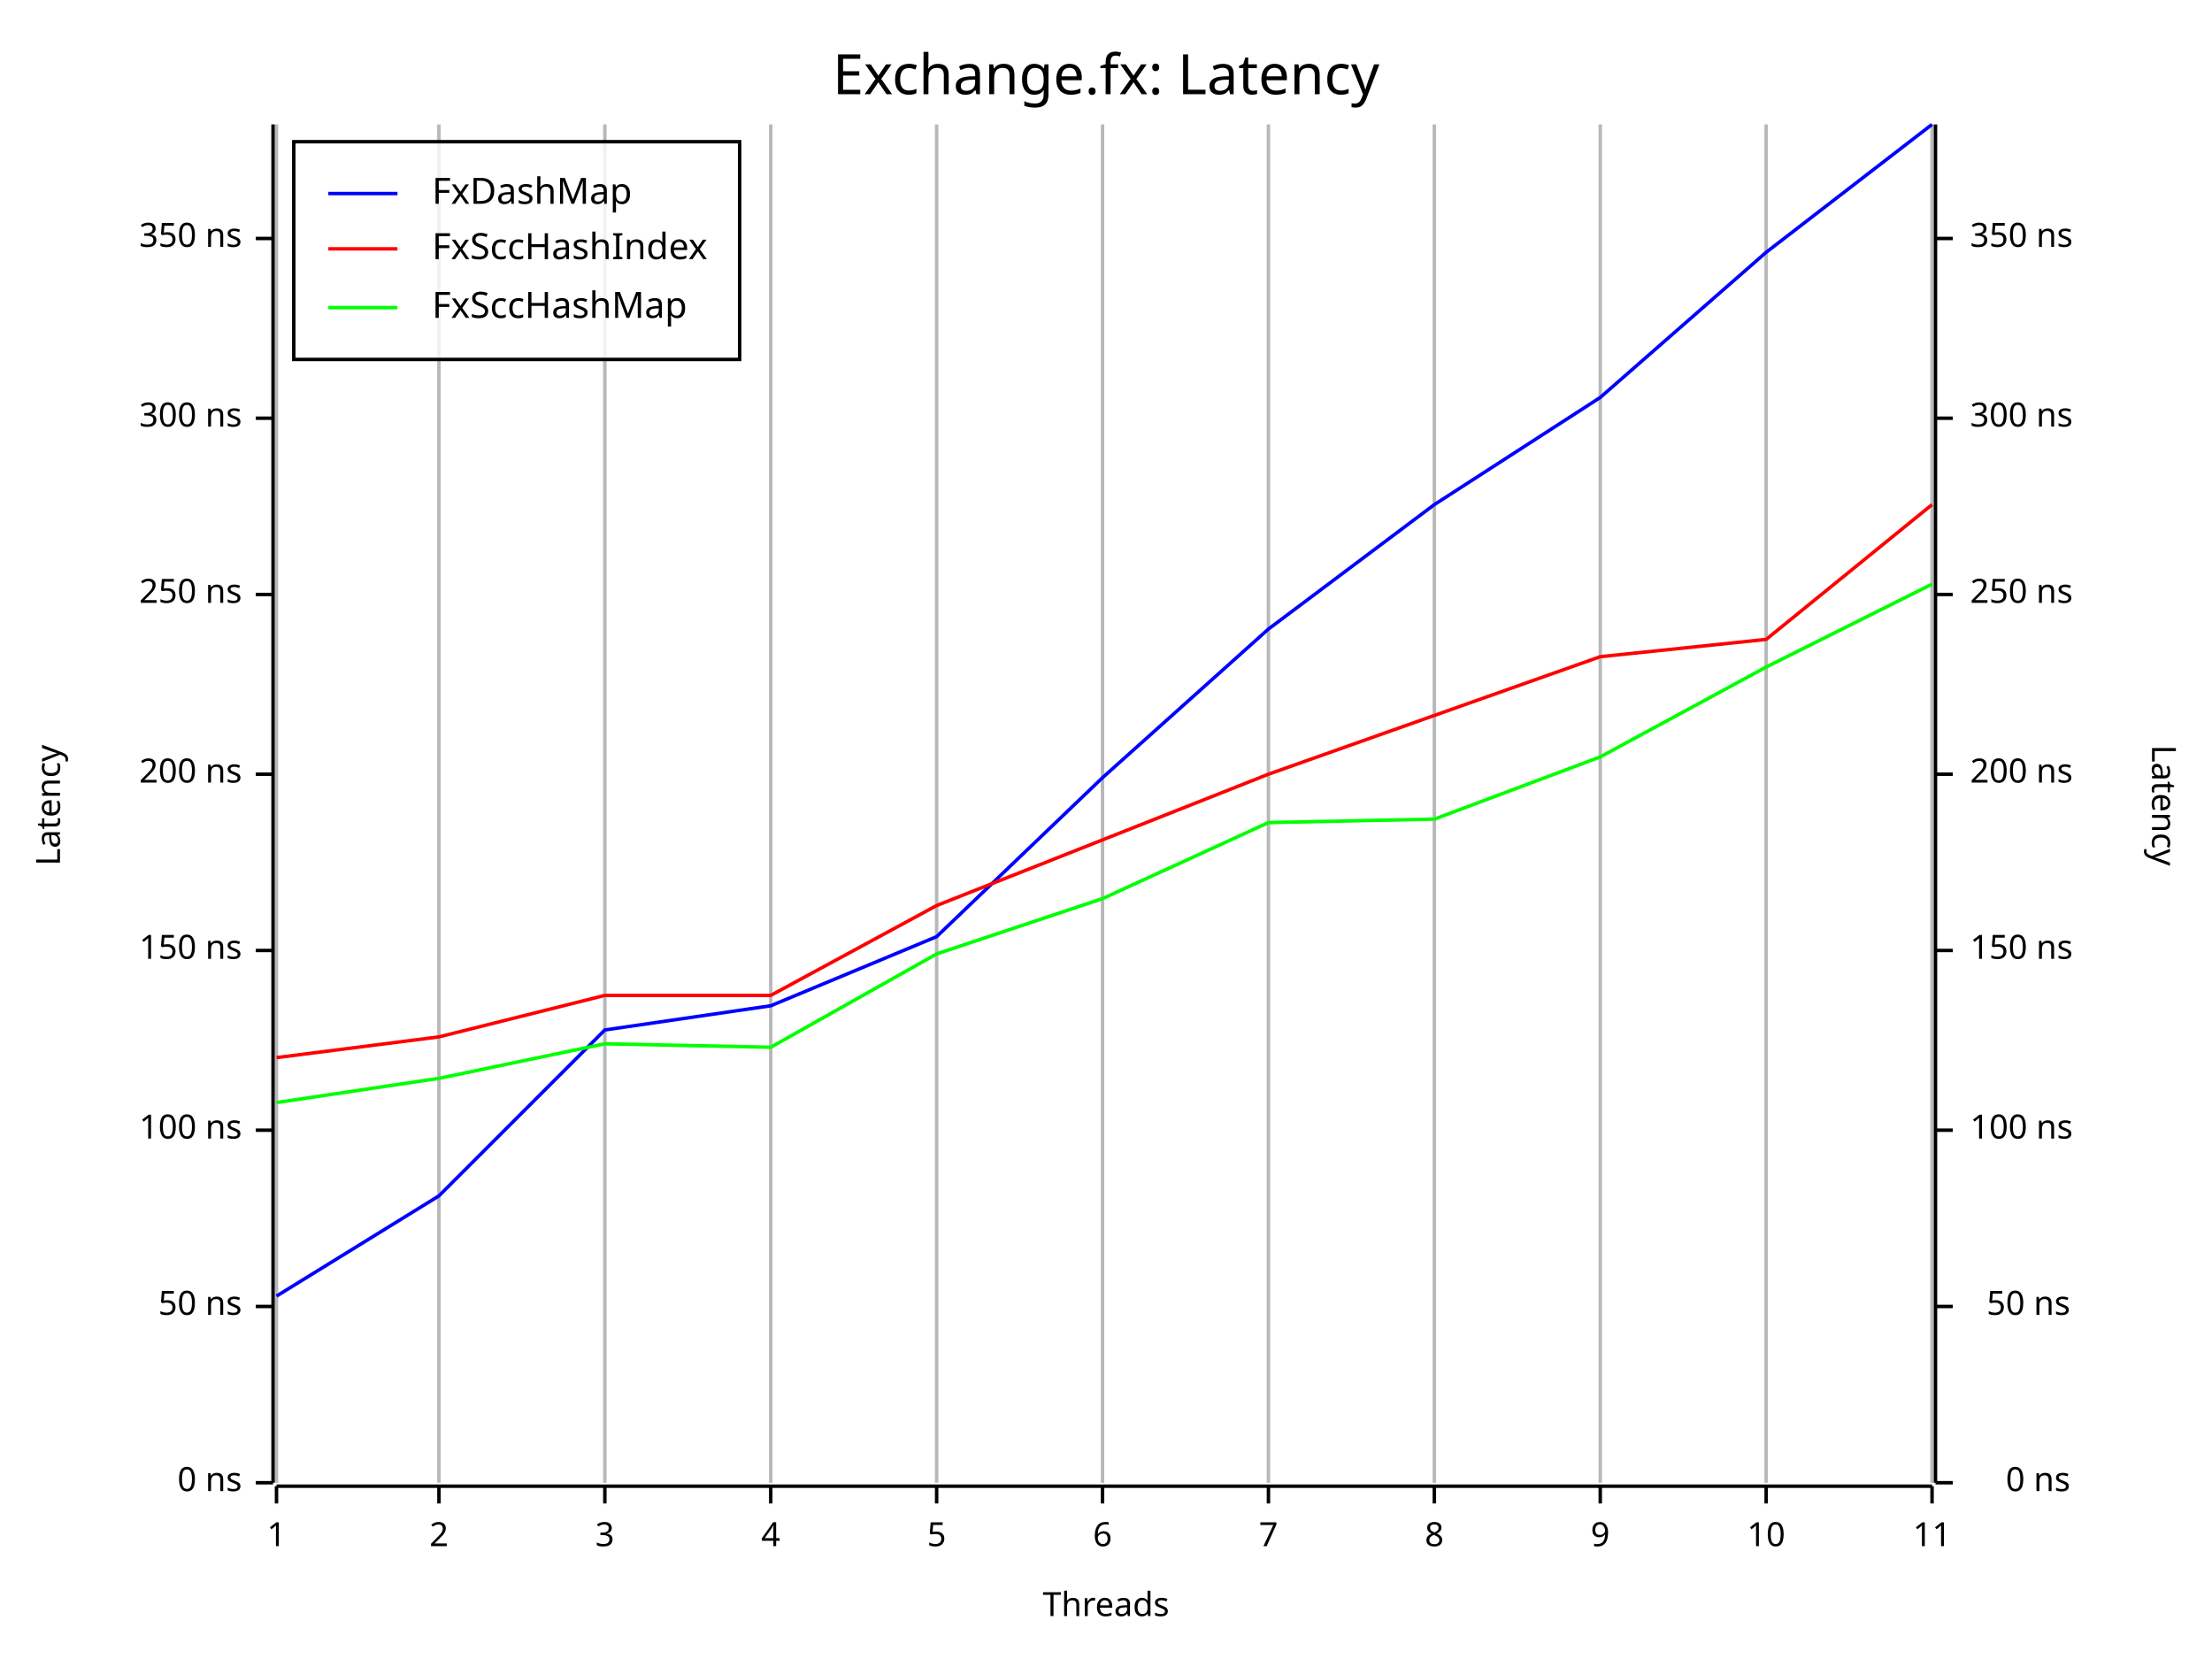
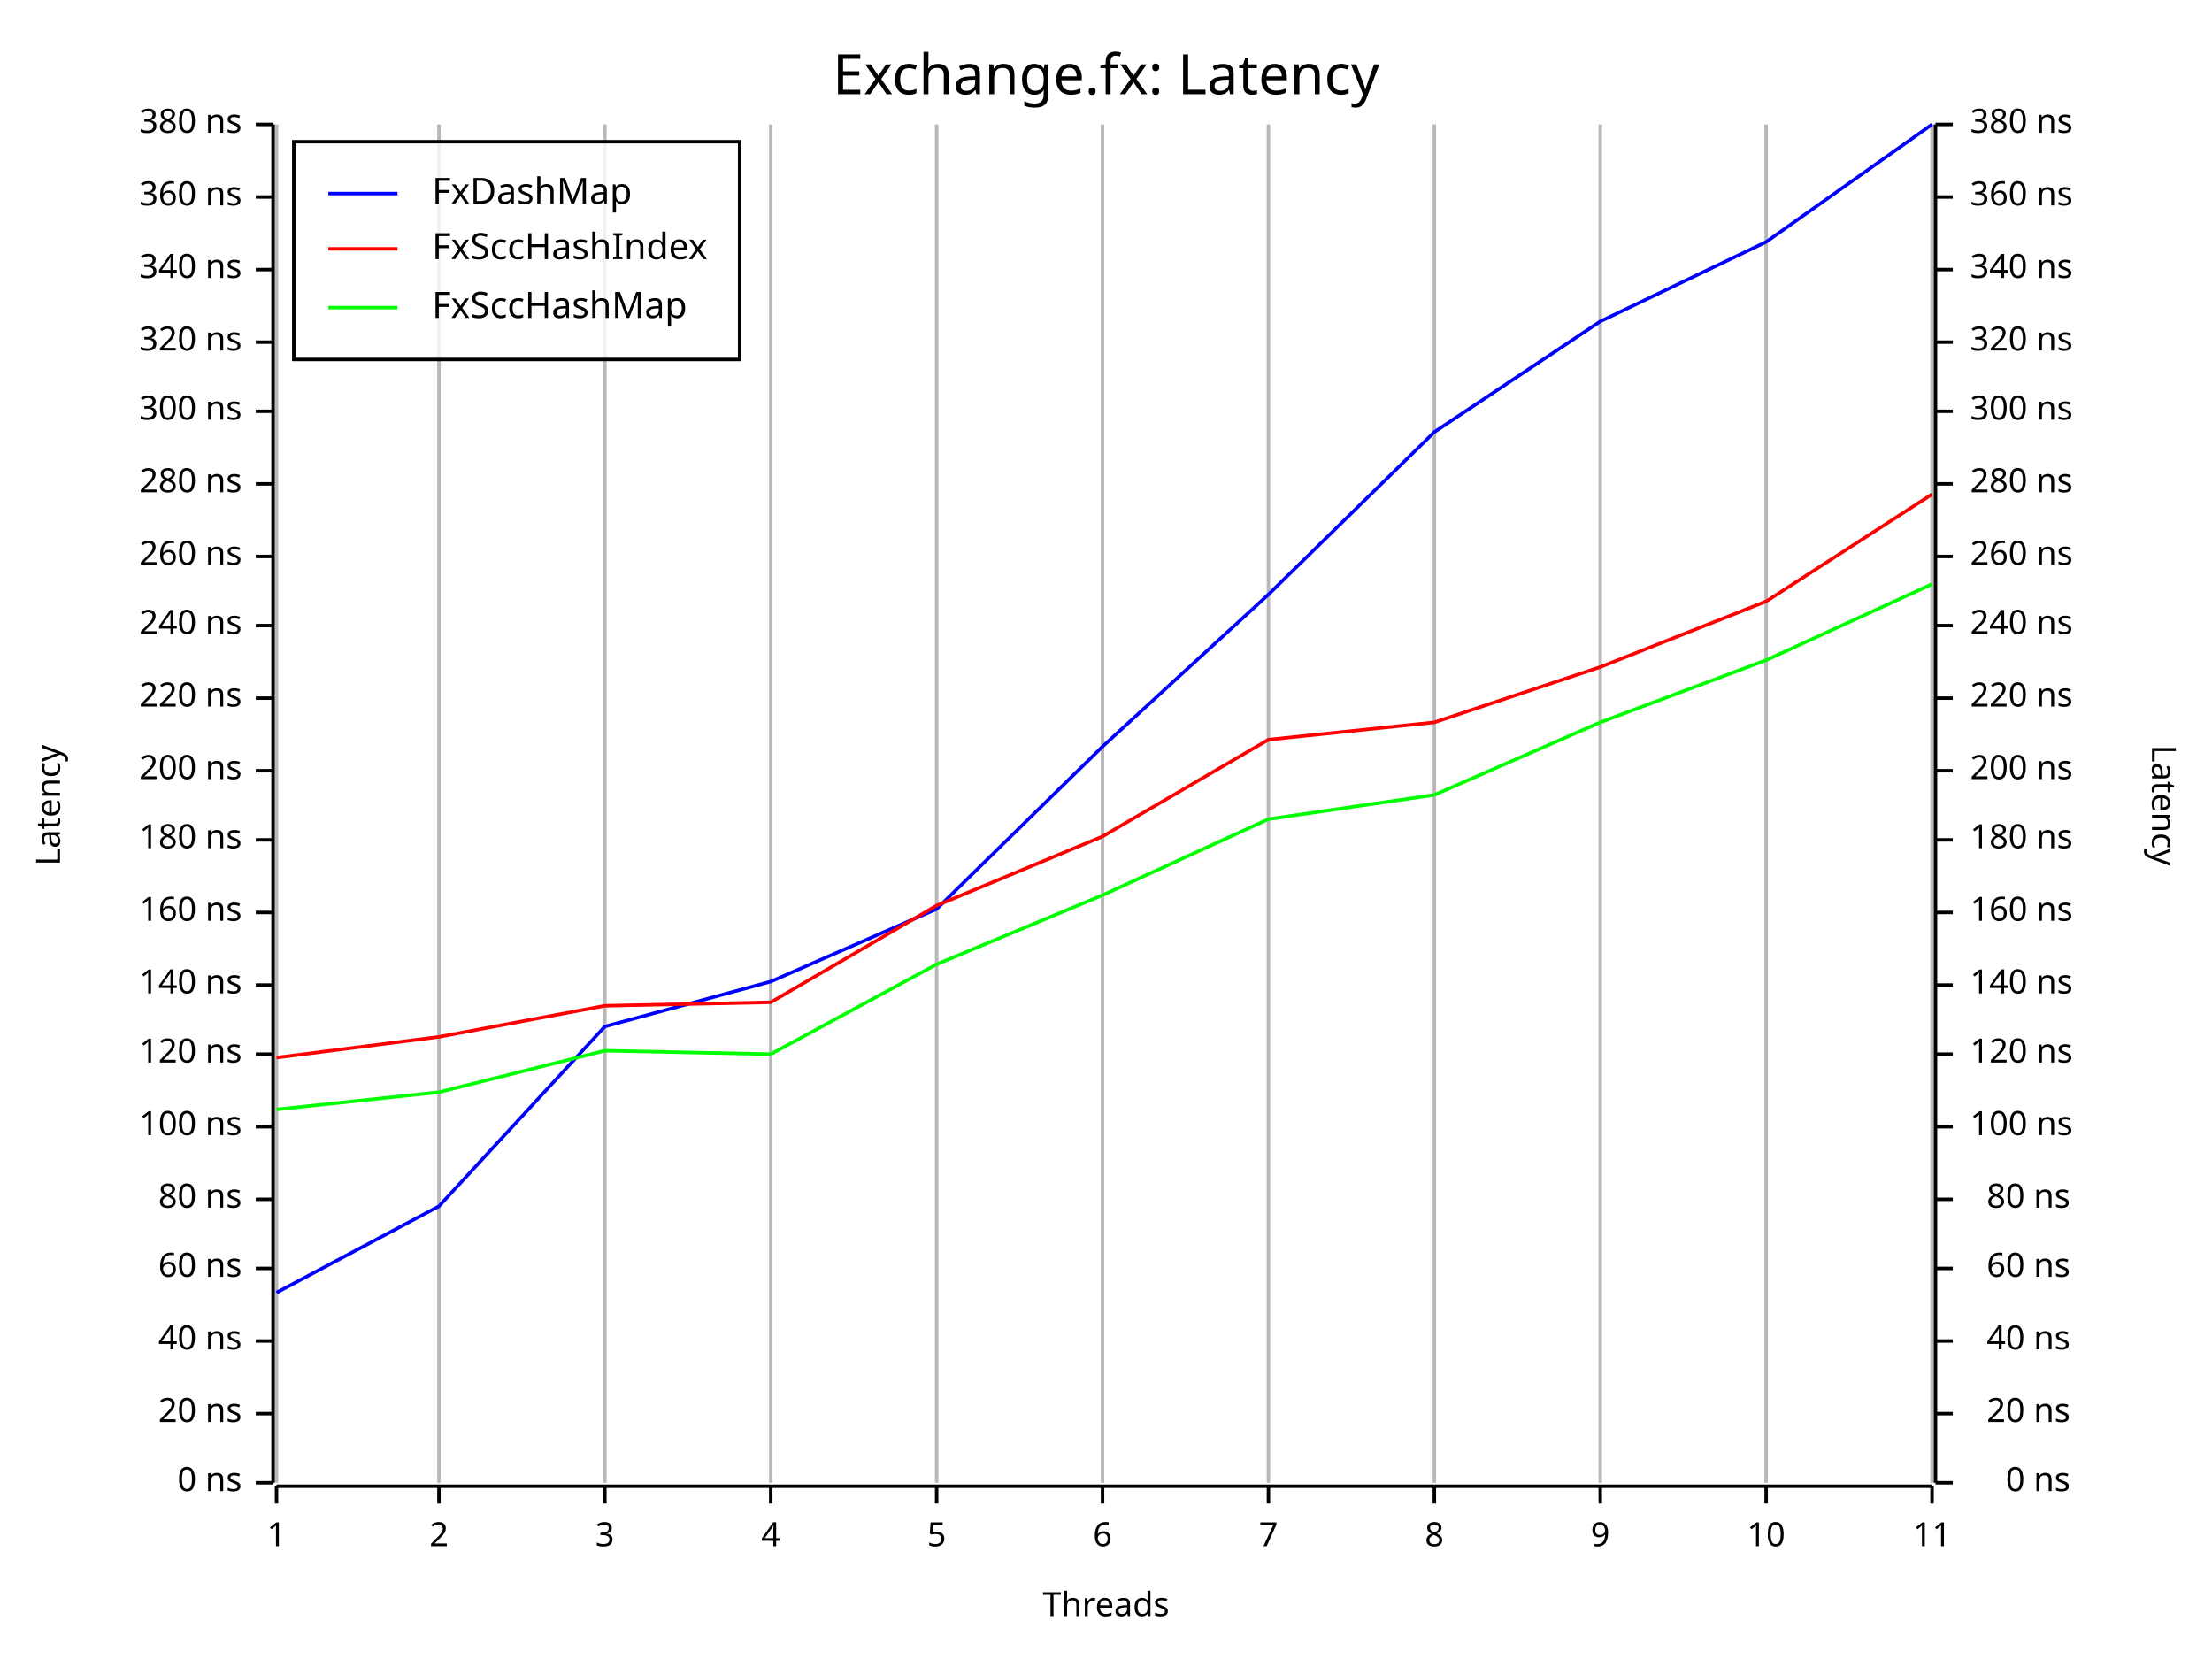
<svg xmlns="http://www.w3.org/2000/svg" width="640" height="480" viewBox="0 0 640 480">
  <rect x="0" y="0" width="640" height="480" opacity="1" fill="#FFFFFF" stroke="none" />
  <text x="320" y="15" dy="0.76em" text-anchor="middle" font-family="Fira Code" font-size="16.129" opacity="1" fill="#000000">
Exchange.fx: Latency
</text>
  <line opacity="0.1" stroke="#000000" stroke-width="1" x1="80" y1="429" x2="80" y2="36" />
  <line opacity="0.1" stroke="#000000" stroke-width="1" x1="127" y1="429" x2="127" y2="36" />
  <line opacity="0.1" stroke="#000000" stroke-width="1" x1="175" y1="429" x2="175" y2="36" />
  <line opacity="0.1" stroke="#000000" stroke-width="1" x1="223" y1="429" x2="223" y2="36" />
  <line opacity="0.1" stroke="#000000" stroke-width="1" x1="271" y1="429" x2="271" y2="36" />
  <line opacity="0.1" stroke="#000000" stroke-width="1" x1="319" y1="429" x2="319" y2="36" />
  <line opacity="0.1" stroke="#000000" stroke-width="1" x1="367" y1="429" x2="367" y2="36" />
  <line opacity="0.1" stroke="#000000" stroke-width="1" x1="415" y1="429" x2="415" y2="36" />
  <line opacity="0.1" stroke="#000000" stroke-width="1" x1="463" y1="429" x2="463" y2="36" />
  <line opacity="0.1" stroke="#000000" stroke-width="1" x1="511" y1="429" x2="511" y2="36" />
  <line opacity="0.1" stroke="#000000" stroke-width="1" x1="559" y1="429" x2="559" y2="36" />
  <text x="10" y="233" dy="0.76em" text-anchor="middle" font-family="sans-serif" font-size="9.677" opacity="1" fill="#000000" transform="rotate(270, 10, 233)">
Latency
</text>
  <text x="320" y="470" dy="-0.5ex" text-anchor="middle" font-family="sans-serif" font-size="9.677" opacity="1" fill="#000000">
Threads
</text>
  <text x="630" y="233" dy="0.76em" text-anchor="middle" font-family="sans-serif" font-size="9.677" opacity="1" fill="#000000" transform="rotate(90, 630, 233)">
Latency
</text>
  <line opacity="0.2" stroke="#000000" stroke-width="1" x1="80" y1="429" x2="80" y2="36" />
  <line opacity="0.2" stroke="#000000" stroke-width="1" x1="127" y1="429" x2="127" y2="36" />
  <line opacity="0.2" stroke="#000000" stroke-width="1" x1="175" y1="429" x2="175" y2="36" />
  <line opacity="0.2" stroke="#000000" stroke-width="1" x1="223" y1="429" x2="223" y2="36" />
  <line opacity="0.2" stroke="#000000" stroke-width="1" x1="271" y1="429" x2="271" y2="36" />
  <line opacity="0.2" stroke="#000000" stroke-width="1" x1="319" y1="429" x2="319" y2="36" />
  <line opacity="0.2" stroke="#000000" stroke-width="1" x1="367" y1="429" x2="367" y2="36" />
  <line opacity="0.2" stroke="#000000" stroke-width="1" x1="415" y1="429" x2="415" y2="36" />
  <line opacity="0.2" stroke="#000000" stroke-width="1" x1="463" y1="429" x2="463" y2="36" />
  <line opacity="0.2" stroke="#000000" stroke-width="1" x1="511" y1="429" x2="511" y2="36" />
  <line opacity="0.2" stroke="#000000" stroke-width="1" x1="559" y1="429" x2="559" y2="36" />
  <polyline fill="none" opacity="1" stroke="#000000" stroke-width="1" points="79,36 79,429 " />
  <text x="70" y="429" dy="0.5ex" text-anchor="end" font-family="sans-serif" font-size="9.677" opacity="1" fill="#000000">
0 ns
</text>
  <polyline fill="none" opacity="1" stroke="#000000" stroke-width="1" points="74,429 79,429 " />
-   <text x="70" y="378" dy="0.5ex" text-anchor="end" font-family="sans-serif" font-size="9.677" opacity="1" fill="#000000">
- 50 ns
- </text>
-   <polyline fill="none" opacity="1" stroke="#000000" stroke-width="1" points="74,378 79,378 " />
-   <text x="70" y="327" dy="0.5ex" text-anchor="end" font-family="sans-serif" font-size="9.677" opacity="1" fill="#000000">
+   <text x="70" y="409" dy="0.5ex" text-anchor="end" font-family="sans-serif" font-size="9.677" opacity="1" fill="#000000">
+ 20 ns
+ </text>
+   <polyline fill="none" opacity="1" stroke="#000000" stroke-width="1" points="74,409 79,409 " />
+   <text x="70" y="388" dy="0.5ex" text-anchor="end" font-family="sans-serif" font-size="9.677" opacity="1" fill="#000000">
+ 40 ns
+ </text>
+   <polyline fill="none" opacity="1" stroke="#000000" stroke-width="1" points="74,388 79,388 " />
+   <text x="70" y="367" dy="0.5ex" text-anchor="end" font-family="sans-serif" font-size="9.677" opacity="1" fill="#000000">
+ 60 ns
+ </text>
+   <polyline fill="none" opacity="1" stroke="#000000" stroke-width="1" points="74,367 79,367 " />
+   <text x="70" y="347" dy="0.5ex" text-anchor="end" font-family="sans-serif" font-size="9.677" opacity="1" fill="#000000">
+ 80 ns
+ </text>
+   <polyline fill="none" opacity="1" stroke="#000000" stroke-width="1" points="74,347 79,347 " />
+   <text x="70" y="326" dy="0.5ex" text-anchor="end" font-family="sans-serif" font-size="9.677" opacity="1" fill="#000000">
100 ns
</text>
-   <polyline fill="none" opacity="1" stroke="#000000" stroke-width="1" points="74,327 79,327 " />
-   <text x="70" y="275" dy="0.5ex" text-anchor="end" font-family="sans-serif" font-size="9.677" opacity="1" fill="#000000">
- 150 ns
- </text>
-   <polyline fill="none" opacity="1" stroke="#000000" stroke-width="1" points="74,275 79,275 " />
-   <text x="70" y="224" dy="0.5ex" text-anchor="end" font-family="sans-serif" font-size="9.677" opacity="1" fill="#000000">
+   <polyline fill="none" opacity="1" stroke="#000000" stroke-width="1" points="74,326 79,326 " />
+   <text x="70" y="305" dy="0.5ex" text-anchor="end" font-family="sans-serif" font-size="9.677" opacity="1" fill="#000000">
+ 120 ns
+ </text>
+   <polyline fill="none" opacity="1" stroke="#000000" stroke-width="1" points="74,305 79,305 " />
+   <text x="70" y="285" dy="0.5ex" text-anchor="end" font-family="sans-serif" font-size="9.677" opacity="1" fill="#000000">
+ 140 ns
+ </text>
+   <polyline fill="none" opacity="1" stroke="#000000" stroke-width="1" points="74,285 79,285 " />
+   <text x="70" y="264" dy="0.5ex" text-anchor="end" font-family="sans-serif" font-size="9.677" opacity="1" fill="#000000">
+ 160 ns
+ </text>
+   <polyline fill="none" opacity="1" stroke="#000000" stroke-width="1" points="74,264 79,264 " />
+   <text x="70" y="243" dy="0.5ex" text-anchor="end" font-family="sans-serif" font-size="9.677" opacity="1" fill="#000000">
+ 180 ns
+ </text>
+   <polyline fill="none" opacity="1" stroke="#000000" stroke-width="1" points="74,243 79,243 " />
+   <text x="70" y="223" dy="0.5ex" text-anchor="end" font-family="sans-serif" font-size="9.677" opacity="1" fill="#000000">
200 ns
</text>
-   <polyline fill="none" opacity="1" stroke="#000000" stroke-width="1" points="74,224 79,224 " />
-   <text x="70" y="172" dy="0.5ex" text-anchor="end" font-family="sans-serif" font-size="9.677" opacity="1" fill="#000000">
- 250 ns
- </text>
-   <polyline fill="none" opacity="1" stroke="#000000" stroke-width="1" points="74,172 79,172 " />
-   <text x="70" y="121" dy="0.5ex" text-anchor="end" font-family="sans-serif" font-size="9.677" opacity="1" fill="#000000">
+   <polyline fill="none" opacity="1" stroke="#000000" stroke-width="1" points="74,223 79,223 " />
+   <text x="70" y="202" dy="0.5ex" text-anchor="end" font-family="sans-serif" font-size="9.677" opacity="1" fill="#000000">
+ 220 ns
+ </text>
+   <polyline fill="none" opacity="1" stroke="#000000" stroke-width="1" points="74,202 79,202 " />
+   <text x="70" y="181" dy="0.5ex" text-anchor="end" font-family="sans-serif" font-size="9.677" opacity="1" fill="#000000">
+ 240 ns
+ </text>
+   <polyline fill="none" opacity="1" stroke="#000000" stroke-width="1" points="74,181 79,181 " />
+   <text x="70" y="161" dy="0.5ex" text-anchor="end" font-family="sans-serif" font-size="9.677" opacity="1" fill="#000000">
+ 260 ns
+ </text>
+   <polyline fill="none" opacity="1" stroke="#000000" stroke-width="1" points="74,161 79,161 " />
+   <text x="70" y="140" dy="0.5ex" text-anchor="end" font-family="sans-serif" font-size="9.677" opacity="1" fill="#000000">
+ 280 ns
+ </text>
+   <polyline fill="none" opacity="1" stroke="#000000" stroke-width="1" points="74,140 79,140 " />
+   <text x="70" y="119" dy="0.5ex" text-anchor="end" font-family="sans-serif" font-size="9.677" opacity="1" fill="#000000">
300 ns
</text>
-   <polyline fill="none" opacity="1" stroke="#000000" stroke-width="1" points="74,121 79,121 " />
-   <text x="70" y="69" dy="0.5ex" text-anchor="end" font-family="sans-serif" font-size="9.677" opacity="1" fill="#000000">
- 350 ns
- </text>
-   <polyline fill="none" opacity="1" stroke="#000000" stroke-width="1" points="74,69 79,69 " />
+   <polyline fill="none" opacity="1" stroke="#000000" stroke-width="1" points="74,119 79,119 " />
+   <text x="70" y="99" dy="0.5ex" text-anchor="end" font-family="sans-serif" font-size="9.677" opacity="1" fill="#000000">
+ 320 ns
+ </text>
+   <polyline fill="none" opacity="1" stroke="#000000" stroke-width="1" points="74,99 79,99 " />
+   <text x="70" y="78" dy="0.5ex" text-anchor="end" font-family="sans-serif" font-size="9.677" opacity="1" fill="#000000">
+ 340 ns
+ </text>
+   <polyline fill="none" opacity="1" stroke="#000000" stroke-width="1" points="74,78 79,78 " />
+   <text x="70" y="57" dy="0.5ex" text-anchor="end" font-family="sans-serif" font-size="9.677" opacity="1" fill="#000000">
+ 360 ns
+ </text>
+   <polyline fill="none" opacity="1" stroke="#000000" stroke-width="1" points="74,57 79,57 " />
+   <text x="70" y="36" dy="0.5ex" text-anchor="end" font-family="sans-serif" font-size="9.677" opacity="1" fill="#000000">
+ 380 ns
+ </text>
+   <polyline fill="none" opacity="1" stroke="#000000" stroke-width="1" points="74,36 79,36 " />
  <polyline fill="none" opacity="1" stroke="#000000" stroke-width="1" points="80,430 559,430 " />
  <text x="80" y="440" dy="0.76em" text-anchor="middle" font-family="sans-serif" font-size="9.677" opacity="1" fill="#000000">
1
</text>
  <polyline fill="none" opacity="1" stroke="#000000" stroke-width="1" points="80,430 80,435 " />
  <text x="127" y="440" dy="0.76em" text-anchor="middle" font-family="sans-serif" font-size="9.677" opacity="1" fill="#000000">
2
</text>
  <polyline fill="none" opacity="1" stroke="#000000" stroke-width="1" points="127,430 127,435 " />
  <text x="175" y="440" dy="0.76em" text-anchor="middle" font-family="sans-serif" font-size="9.677" opacity="1" fill="#000000">
3
</text>
  <polyline fill="none" opacity="1" stroke="#000000" stroke-width="1" points="175,430 175,435 " />
  <text x="223" y="440" dy="0.76em" text-anchor="middle" font-family="sans-serif" font-size="9.677" opacity="1" fill="#000000">
4
</text>
  <polyline fill="none" opacity="1" stroke="#000000" stroke-width="1" points="223,430 223,435 " />
  <text x="271" y="440" dy="0.76em" text-anchor="middle" font-family="sans-serif" font-size="9.677" opacity="1" fill="#000000">
5
</text>
  <polyline fill="none" opacity="1" stroke="#000000" stroke-width="1" points="271,430 271,435 " />
  <text x="319" y="440" dy="0.76em" text-anchor="middle" font-family="sans-serif" font-size="9.677" opacity="1" fill="#000000">
6
</text>
  <polyline fill="none" opacity="1" stroke="#000000" stroke-width="1" points="319,430 319,435 " />
  <text x="367" y="440" dy="0.76em" text-anchor="middle" font-family="sans-serif" font-size="9.677" opacity="1" fill="#000000">
7
</text>
  <polyline fill="none" opacity="1" stroke="#000000" stroke-width="1" points="367,430 367,435 " />
  <text x="415" y="440" dy="0.76em" text-anchor="middle" font-family="sans-serif" font-size="9.677" opacity="1" fill="#000000">
8
</text>
  <polyline fill="none" opacity="1" stroke="#000000" stroke-width="1" points="415,430 415,435 " />
  <text x="463" y="440" dy="0.76em" text-anchor="middle" font-family="sans-serif" font-size="9.677" opacity="1" fill="#000000">
9
</text>
  <polyline fill="none" opacity="1" stroke="#000000" stroke-width="1" points="463,430 463,435 " />
  <text x="511" y="440" dy="0.76em" text-anchor="middle" font-family="sans-serif" font-size="9.677" opacity="1" fill="#000000">
10
</text>
  <polyline fill="none" opacity="1" stroke="#000000" stroke-width="1" points="511,430 511,435 " />
  <text x="559" y="440" dy="0.76em" text-anchor="middle" font-family="sans-serif" font-size="9.677" opacity="1" fill="#000000">
11
</text>
  <polyline fill="none" opacity="1" stroke="#000000" stroke-width="1" points="559,430 559,435 " />
  <polyline fill="none" opacity="1" stroke="#000000" stroke-width="1" points="560,36 560,429 " />
  <text x="599" y="429" dy="0.5ex" text-anchor="end" font-family="sans-serif" font-size="9.677" opacity="1" fill="#000000">
0 ns
</text>
  <polyline fill="none" opacity="1" stroke="#000000" stroke-width="1" points="560,429 565,429 " />
-   <text x="599" y="378" dy="0.5ex" text-anchor="end" font-family="sans-serif" font-size="9.677" opacity="1" fill="#000000">
- 50 ns
- </text>
-   <polyline fill="none" opacity="1" stroke="#000000" stroke-width="1" points="560,378 565,378 " />
-   <text x="570" y="327" dy="0.5ex" text-anchor="start" font-family="sans-serif" font-size="9.677" opacity="1" fill="#000000">
+   <text x="599" y="409" dy="0.5ex" text-anchor="end" font-family="sans-serif" font-size="9.677" opacity="1" fill="#000000">
+ 20 ns
+ </text>
+   <polyline fill="none" opacity="1" stroke="#000000" stroke-width="1" points="560,409 565,409 " />
+   <text x="599" y="388" dy="0.5ex" text-anchor="end" font-family="sans-serif" font-size="9.677" opacity="1" fill="#000000">
+ 40 ns
+ </text>
+   <polyline fill="none" opacity="1" stroke="#000000" stroke-width="1" points="560,388 565,388 " />
+   <text x="599" y="367" dy="0.5ex" text-anchor="end" font-family="sans-serif" font-size="9.677" opacity="1" fill="#000000">
+ 60 ns
+ </text>
+   <polyline fill="none" opacity="1" stroke="#000000" stroke-width="1" points="560,367 565,367 " />
+   <text x="599" y="347" dy="0.5ex" text-anchor="end" font-family="sans-serif" font-size="9.677" opacity="1" fill="#000000">
+ 80 ns
+ </text>
+   <polyline fill="none" opacity="1" stroke="#000000" stroke-width="1" points="560,347 565,347 " />
+   <text x="570" y="326" dy="0.5ex" text-anchor="start" font-family="sans-serif" font-size="9.677" opacity="1" fill="#000000">
100 ns
</text>
-   <polyline fill="none" opacity="1" stroke="#000000" stroke-width="1" points="560,327 565,327 " />
-   <text x="570" y="275" dy="0.5ex" text-anchor="start" font-family="sans-serif" font-size="9.677" opacity="1" fill="#000000">
- 150 ns
- </text>
-   <polyline fill="none" opacity="1" stroke="#000000" stroke-width="1" points="560,275 565,275 " />
-   <text x="570" y="224" dy="0.5ex" text-anchor="start" font-family="sans-serif" font-size="9.677" opacity="1" fill="#000000">
+   <polyline fill="none" opacity="1" stroke="#000000" stroke-width="1" points="560,326 565,326 " />
+   <text x="570" y="305" dy="0.5ex" text-anchor="start" font-family="sans-serif" font-size="9.677" opacity="1" fill="#000000">
+ 120 ns
+ </text>
+   <polyline fill="none" opacity="1" stroke="#000000" stroke-width="1" points="560,305 565,305 " />
+   <text x="570" y="285" dy="0.5ex" text-anchor="start" font-family="sans-serif" font-size="9.677" opacity="1" fill="#000000">
+ 140 ns
+ </text>
+   <polyline fill="none" opacity="1" stroke="#000000" stroke-width="1" points="560,285 565,285 " />
+   <text x="570" y="264" dy="0.5ex" text-anchor="start" font-family="sans-serif" font-size="9.677" opacity="1" fill="#000000">
+ 160 ns
+ </text>
+   <polyline fill="none" opacity="1" stroke="#000000" stroke-width="1" points="560,264 565,264 " />
+   <text x="570" y="243" dy="0.5ex" text-anchor="start" font-family="sans-serif" font-size="9.677" opacity="1" fill="#000000">
+ 180 ns
+ </text>
+   <polyline fill="none" opacity="1" stroke="#000000" stroke-width="1" points="560,243 565,243 " />
+   <text x="570" y="223" dy="0.5ex" text-anchor="start" font-family="sans-serif" font-size="9.677" opacity="1" fill="#000000">
200 ns
</text>
-   <polyline fill="none" opacity="1" stroke="#000000" stroke-width="1" points="560,224 565,224 " />
-   <text x="570" y="172" dy="0.5ex" text-anchor="start" font-family="sans-serif" font-size="9.677" opacity="1" fill="#000000">
- 250 ns
- </text>
-   <polyline fill="none" opacity="1" stroke="#000000" stroke-width="1" points="560,172 565,172 " />
-   <text x="570" y="121" dy="0.5ex" text-anchor="start" font-family="sans-serif" font-size="9.677" opacity="1" fill="#000000">
+   <polyline fill="none" opacity="1" stroke="#000000" stroke-width="1" points="560,223 565,223 " />
+   <text x="570" y="202" dy="0.5ex" text-anchor="start" font-family="sans-serif" font-size="9.677" opacity="1" fill="#000000">
+ 220 ns
+ </text>
+   <polyline fill="none" opacity="1" stroke="#000000" stroke-width="1" points="560,202 565,202 " />
+   <text x="570" y="181" dy="0.5ex" text-anchor="start" font-family="sans-serif" font-size="9.677" opacity="1" fill="#000000">
+ 240 ns
+ </text>
+   <polyline fill="none" opacity="1" stroke="#000000" stroke-width="1" points="560,181 565,181 " />
+   <text x="570" y="161" dy="0.5ex" text-anchor="start" font-family="sans-serif" font-size="9.677" opacity="1" fill="#000000">
+ 260 ns
+ </text>
+   <polyline fill="none" opacity="1" stroke="#000000" stroke-width="1" points="560,161 565,161 " />
+   <text x="570" y="140" dy="0.5ex" text-anchor="start" font-family="sans-serif" font-size="9.677" opacity="1" fill="#000000">
+ 280 ns
+ </text>
+   <polyline fill="none" opacity="1" stroke="#000000" stroke-width="1" points="560,140 565,140 " />
+   <text x="570" y="119" dy="0.5ex" text-anchor="start" font-family="sans-serif" font-size="9.677" opacity="1" fill="#000000">
300 ns
</text>
-   <polyline fill="none" opacity="1" stroke="#000000" stroke-width="1" points="560,121 565,121 " />
-   <text x="570" y="69" dy="0.5ex" text-anchor="start" font-family="sans-serif" font-size="9.677" opacity="1" fill="#000000">
- 350 ns
- </text>
-   <polyline fill="none" opacity="1" stroke="#000000" stroke-width="1" points="560,69 565,69 " />
-   <polyline fill="none" opacity="1" stroke="#0000FF" stroke-width="1" points="80,375 127,346 175,298 223,291 271,271 319,225 367,182 415,146 463,115 511,73 559,36 " />
-   <polyline fill="none" opacity="1" stroke="#FF0000" stroke-width="1" points="80,306 127,300 175,288 223,288 271,262 319,243 367,224 415,207 463,190 511,185 559,146 " />
-   <polyline fill="none" opacity="1" stroke="#00FF00" stroke-width="1" points="80,319 127,312 175,302 223,303 271,276 319,260 367,238 415,237 463,219 511,193 559,169 " />
+   <polyline fill="none" opacity="1" stroke="#000000" stroke-width="1" points="560,119 565,119 " />
+   <text x="570" y="99" dy="0.5ex" text-anchor="start" font-family="sans-serif" font-size="9.677" opacity="1" fill="#000000">
+ 320 ns
+ </text>
+   <polyline fill="none" opacity="1" stroke="#000000" stroke-width="1" points="560,99 565,99 " />
+   <text x="570" y="78" dy="0.5ex" text-anchor="start" font-family="sans-serif" font-size="9.677" opacity="1" fill="#000000">
+ 340 ns
+ </text>
+   <polyline fill="none" opacity="1" stroke="#000000" stroke-width="1" points="560,78 565,78 " />
+   <text x="570" y="57" dy="0.5ex" text-anchor="start" font-family="sans-serif" font-size="9.677" opacity="1" fill="#000000">
+ 360 ns
+ </text>
+   <polyline fill="none" opacity="1" stroke="#000000" stroke-width="1" points="560,57 565,57 " />
+   <text x="570" y="36" dy="0.5ex" text-anchor="start" font-family="sans-serif" font-size="9.677" opacity="1" fill="#000000">
+ 380 ns
+ </text>
+   <polyline fill="none" opacity="1" stroke="#000000" stroke-width="1" points="560,36 565,36 " />
+   <polyline fill="none" opacity="1" stroke="#0000FF" stroke-width="1" points="80,374 127,349 175,297 223,284 271,263 319,216 367,172 415,125 463,93 511,70 559,36 " />
+   <polyline fill="none" opacity="1" stroke="#FF0000" stroke-width="1" points="80,306 127,300 175,291 223,290 271,262 319,242 367,214 415,209 463,193 511,174 559,143 " />
+   <polyline fill="none" opacity="1" stroke="#00FF00" stroke-width="1" points="80,321 127,316 175,304 223,305 271,279 319,259 367,237 415,230 463,209 511,191 559,169 " />
  <rect x="85" y="41" width="129" height="63" opacity="0.8" fill="#FFFFFF" stroke="none" />
  <rect x="85" y="41" width="129" height="63" opacity="1" fill="none" stroke="#000000" />
  <text x="125" y="51" dy="0.76em" text-anchor="start" font-family="Fira Code" font-size="10.484" opacity="1" fill="#000000">
FxDashMap
</text>
  <text x="125" y="67" dy="0.76em" text-anchor="start" font-family="Fira Code" font-size="10.484" opacity="1" fill="#000000">
FxSccHashIndex
</text>
  <text x="125" y="84" dy="0.76em" text-anchor="start" font-family="Fira Code" font-size="10.484" opacity="1" fill="#000000">
FxSccHashMap
</text>
  <polyline fill="none" opacity="1" stroke="#0000FF" stroke-width="1" points="95,56 115,56 " />
  <polyline fill="none" opacity="1" stroke="#FF0000" stroke-width="1" points="95,72 115,72 " />
  <polyline fill="none" opacity="1" stroke="#00FF00" stroke-width="1" points="95,89 115,89 " />
</svg>
